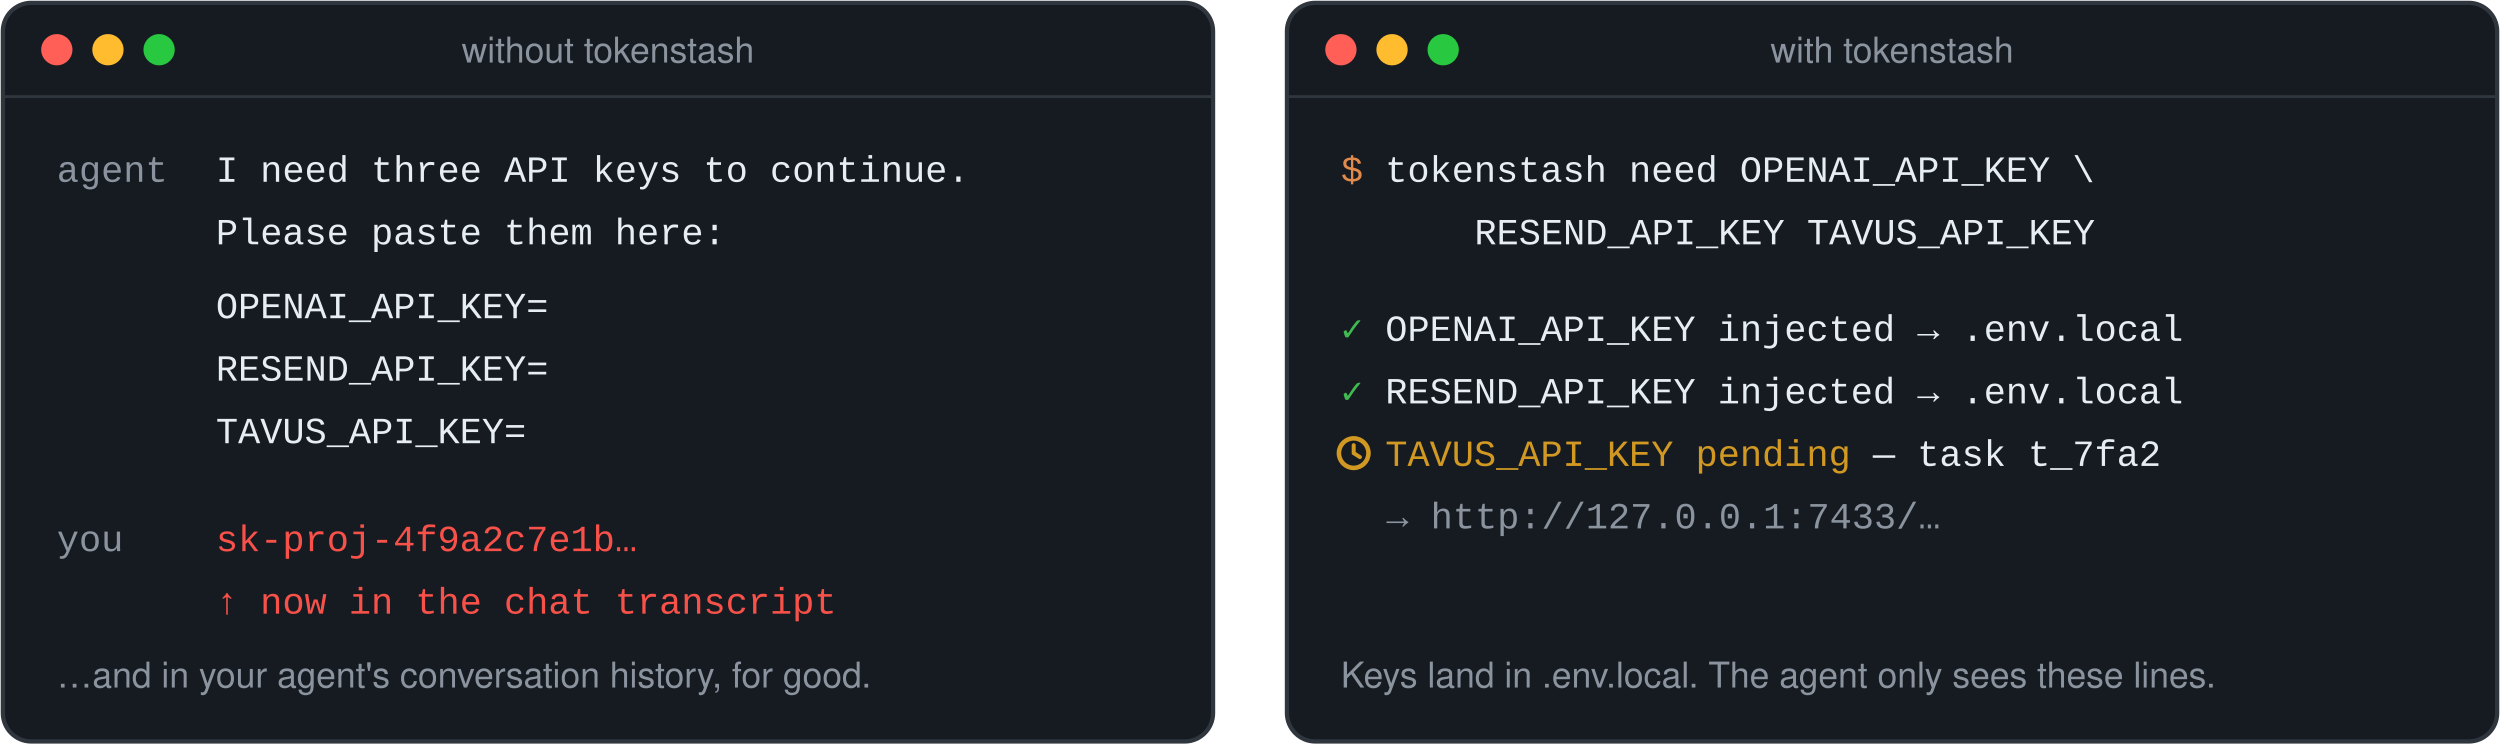
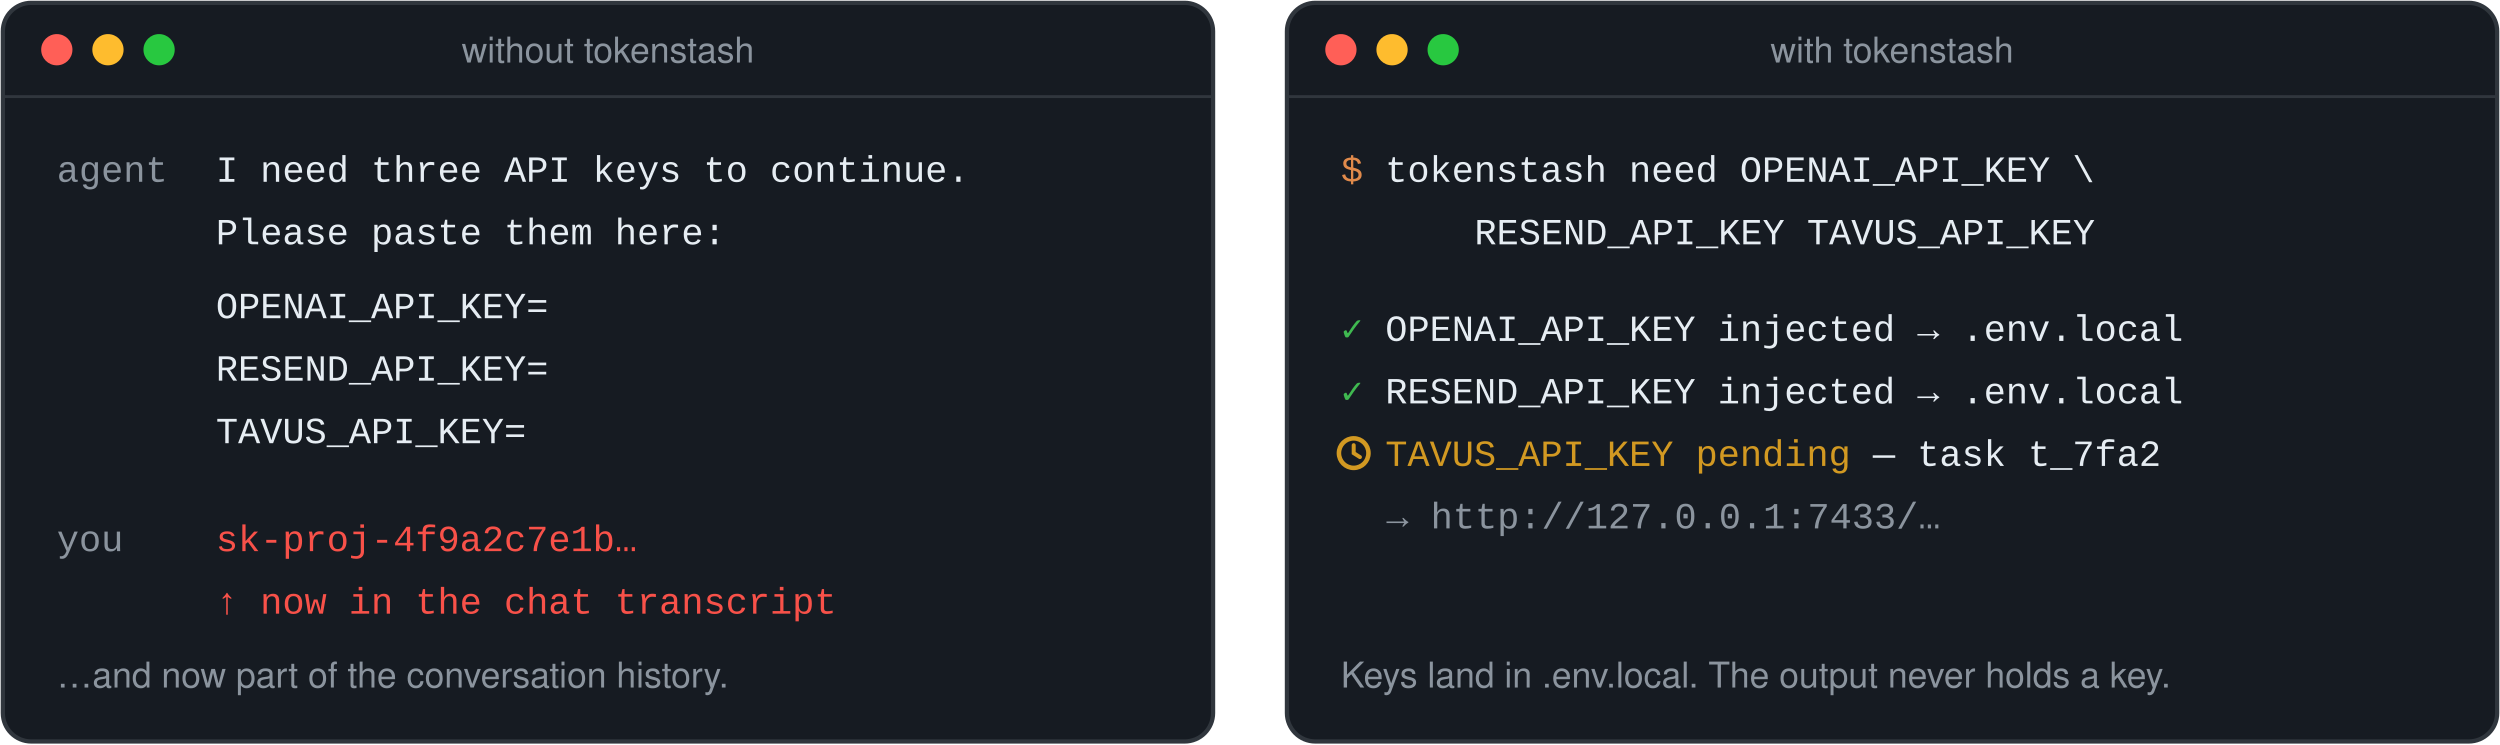
<svg xmlns="http://www.w3.org/2000/svg" viewBox="0 0 880 262" width="880" height="262" role="img" aria-labelledby="t d">
  <style>
    .win { fill: #161B22; stroke: #30363D; stroke-width: 1.5; }
    .bar { stroke: #30363D; stroke-width: 1; }
    .ttl { font: 500 12.5px -apple-system, BlinkMacSystemFont, "Segoe UI", Helvetica, Arial, sans-serif; fill: #8B949E; }
    .cap { font: 12.5px -apple-system, BlinkMacSystemFont, "Segoe UI", Helvetica, Arial, sans-serif; fill: #8B949E; }
    .m   { font: 13px ui-monospace, SFMono-Regular, "SF Mono", Menlo, Consolas, "Liberation Mono", monospace; fill: #E6EDF3; }
    .dim { fill: #8B949E; }
    .pr  { fill: #E08A4B; }
    .ok  { fill: #3FB950; }
    .wt  { fill: #D29922; }
    .bad { fill: #F85149; }
  </style>
  <rect class="win" x="1" y="1" width="426" height="260" rx="10" />
  <line class="bar" x1="1" y1="34" x2="427" y2="34" />
  <circle cx="20" cy="17.5" r="5.5" fill="#FF5F57" />
  <circle cx="38" cy="17.5" r="5.5" fill="#FEBC2E" />
  <circle cx="56" cy="17.5" r="5.5" fill="#28C840" />
  <text class="ttl" x="214" y="22" text-anchor="middle">without tokenstash</text>
  <text class="m" x="20" y="64">
    <tspan class="dim">agent</tspan>
  </text>
  <text class="m" x="76" y="64">I need three API keys to continue.</text>
  <text class="m" x="76" y="86">Please paste them here:</text>
  <text class="m" x="76" y="112">OPENAI_API_KEY=</text>
  <text class="m" x="76" y="134">RESEND_API_KEY=</text>
  <text class="m" x="76" y="156">TAVUS_API_KEY=</text>
  <text class="m" x="20" y="194">
    <tspan class="dim">you</tspan>
  </text>
  <text class="m bad" x="76" y="194">sk-proj-4f9a2c7e1b…</text>
  <text class="m bad" x="76" y="216">↑ now in the chat transcript</text>
-   <text class="cap" x="20" y="242">…and in your agent's conversation history, for good.</text>
+   <text class="cap" x="20" y="242">…and now part of the conversation history.</text>
  <rect class="win" x="453" y="1" width="426" height="260" rx="10" />
  <line class="bar" x1="453" y1="34" x2="879" y2="34" />
  <circle cx="472" cy="17.5" r="5.5" fill="#FF5F57" />
  <circle cx="490" cy="17.5" r="5.5" fill="#FEBC2E" />
  <circle cx="508" cy="17.5" r="5.5" fill="#28C840" />
  <text class="ttl" x="666" y="22" text-anchor="middle">with tokenstash</text>
  <text class="m" x="472" y="64">
    <tspan class="pr">$</tspan> tokenstash need OPENAI_API_KEY \</text>
  <text class="m" x="519" y="86">RESEND_API_KEY TAVUS_API_KEY</text>
  <text class="m" x="472" y="120">
    <tspan class="ok">✓</tspan> OPENAI_API_KEY injected → .env.local</text>
  <text class="m" x="472" y="142">
    <tspan class="ok">✓</tspan> RESEND_API_KEY injected → .env.local</text>
  <g transform="translate(476.5,159.5)">
    <circle r="5.2" fill="none" stroke="#D29922" stroke-width="1.6" />
    <path d="M0,-2.8 V0 L2.2,1.4" fill="none" stroke="#D29922" stroke-width="1.4" stroke-linecap="round" />
  </g>
  <text class="m" x="472" y="164">
    <tspan dx="0" fill-opacity="0">✓</tspan>
    <tspan class="wt">TAVUS_API_KEY pending</tspan> — task t_7fa2</text>
  <text class="m dim" x="488" y="186">→ http://127.0.0.1:7433/…</text>
-   <text class="cap" x="472" y="242">Keys land in .env.local. The agent only sees these lines.</text>
+   <text class="cap" x="472" y="242">Keys land in .env.local. The output never holds a key.</text>
</svg>
